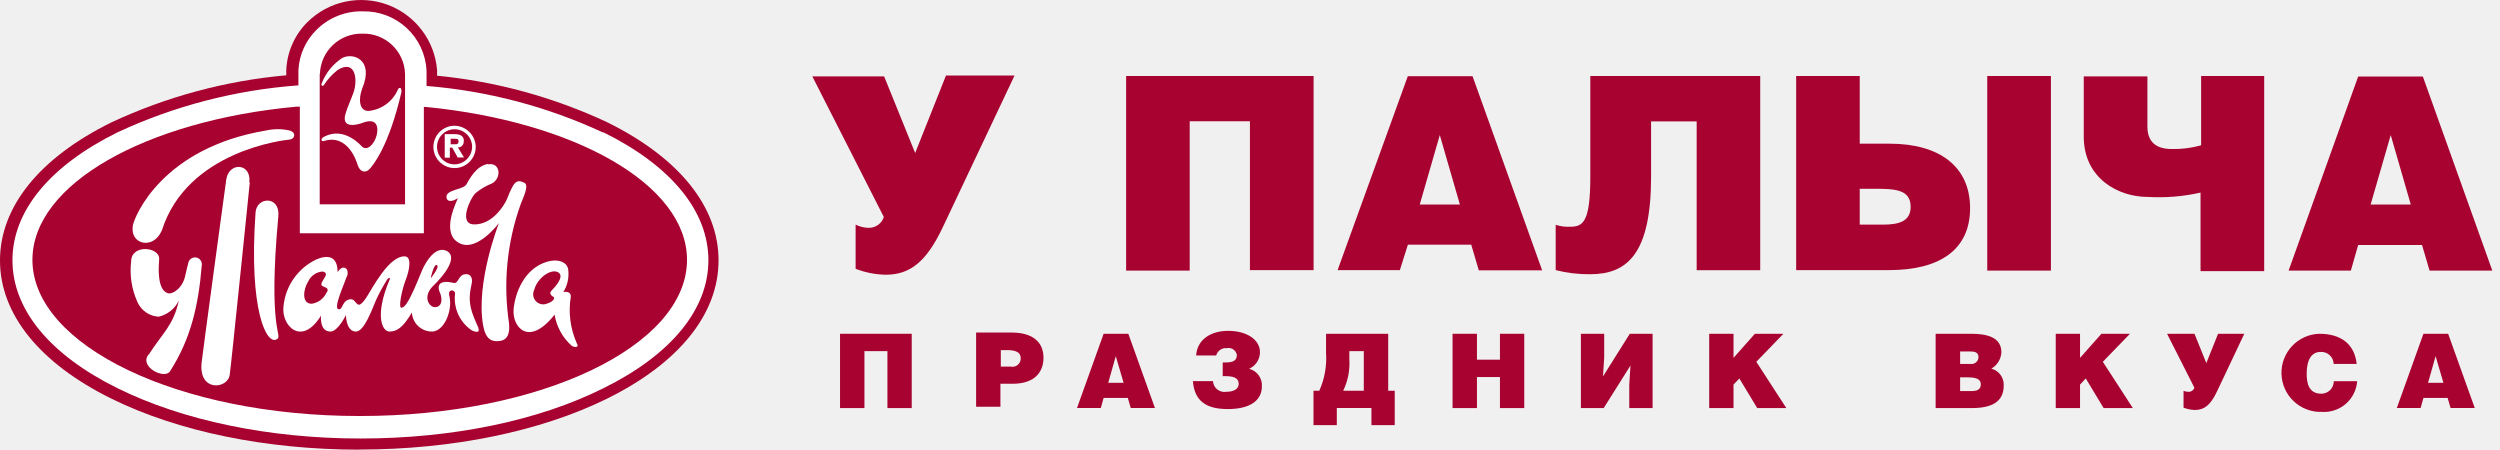
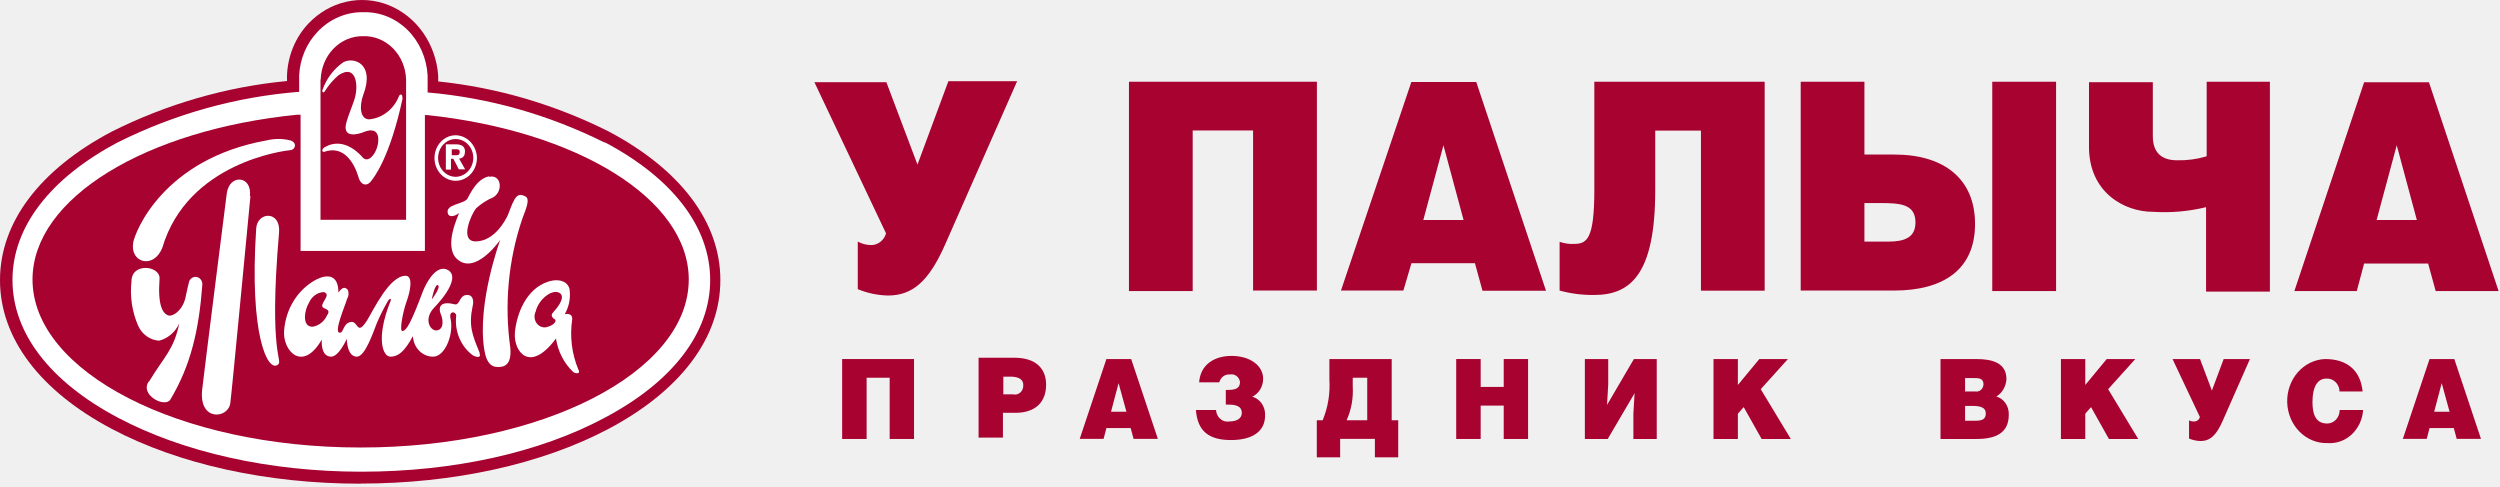
- <svg xmlns="http://www.w3.org/2000/svg" width="139" height="25" viewBox="0 0 139 25" fill="none">
-   <path d="M50.692 18.558V22.689H49.341V19.523H48.063V22.689H46.706V18.558H50.692Z" fill="#A70230" />
-   <path d="M62.472 21.282L62.037 19.803L61.618 21.282H62.472ZM62.735 18.558L64.214 22.683H62.869L62.707 22.125H61.361L61.205 22.683H59.882L61.361 18.558H62.735Z" fill="#A70230" />
-   <path d="M82.118 19.998H83.397V18.558H84.748V22.689H83.397V20.964H82.118V22.689H80.762V18.558H82.118V19.998Z" fill="#A70230" />
-   <path d="M91.884 18.558V22.689H90.588V21.377L90.655 20.322L89.165 22.689H87.897V18.558H89.193V19.875L89.126 20.93L90.616 18.558H91.884Z" fill="#A70230" />
-   <path d="M96.383 19.898L97.572 18.558H99.158L97.651 20.115L99.32 22.689H97.701L96.707 21.042L96.383 21.383V22.689H95.032V18.558H96.383V19.898Z" fill="#A70230" />
-   <path d="M115.65 19.898L116.839 18.558H118.425L116.917 20.115L118.586 22.689H116.962L115.968 21.042L115.65 21.383V22.689H114.299V18.558H115.65V19.898Z" fill="#A70230" />
-   <path d="M135.854 21.282L135.419 19.803L135 21.282H135.854ZM136.117 18.558L137.596 22.683H136.251L136.089 22.125H134.743L134.587 22.683H133.264L134.743 18.558H136.117Z" fill="#A70230" />
-   <path d="M13.444 18.764H13.79V19.763H14.086V18.764H14.438V18.496H13.444V18.764Z" fill="white" />
-   <path d="M16.855 19.763H17.15V18.764H17.647V18.496H16.855V19.763Z" fill="white" />
-   <path d="M78.278 4.226L74.37 15.018H77.832L78.278 13.605H81.801L82.22 15.029H85.743L81.874 4.237H78.278V4.226ZM78.937 11.372L80.053 7.509L81.17 11.372H78.937ZM50.883 8.508L49.158 4.248H45.166L49.141 12.065C49.085 12.242 48.973 12.396 48.822 12.505C48.671 12.613 48.489 12.67 48.304 12.668C48.049 12.664 47.799 12.603 47.572 12.489V14.945C48.107 15.153 48.674 15.264 49.247 15.275C50.598 15.275 51.514 14.555 52.424 12.623L56.41 4.198H52.597L50.883 8.508ZM62.607 15.046H66.147V6.744H69.496V15.018H73.036V4.226H62.613V15.018L62.607 15.046ZM122.344 8.09C121.822 8.232 121.282 8.298 120.742 8.285C119.887 8.285 119.396 7.894 119.396 7.04V4.248H115.857V7.598C115.857 9.937 117.805 10.948 119.396 10.948C120.387 11.008 121.381 10.928 122.35 10.708V15.074H125.889V4.226H122.383V8.062L122.344 8.09ZM110.491 15.046H114.031V4.226H110.491V15.018V15.046ZM134.71 4.254H131.115L127.246 15.046H130.707L131.115 13.622H134.665L135.084 15.046H138.573L134.71 4.254ZM131.807 11.372L132.924 7.509L134.04 11.372H131.807ZM88.422 9.815C88.422 12.344 88.02 12.606 87.306 12.606C87.032 12.621 86.757 12.585 86.496 12.5V15.018C87.122 15.177 87.766 15.254 88.411 15.247C90.438 15.247 91.8 14.169 91.8 9.82V6.75H94.335V15.024H97.868V4.226H88.422V9.809V9.815ZM105.076 7.989H103.401V4.226H99.867V15.018H105.037C107.828 15.018 109.537 13.901 109.537 11.573C109.537 9.245 107.812 7.989 105.07 7.989H105.076ZM104.702 12.489H103.401V10.496H104.283C105.4 10.496 106.232 10.552 106.232 11.501C106.232 12.31 105.573 12.489 104.702 12.489Z" fill="#A70230" />
-   <path d="M19.981 25C14.8 25 9.904 23.995 6.203 22.169C2.205 20.199 0 17.469 0 14.482C0 11.495 2.2 8.771 6.203 6.8C9.264 5.371 12.552 4.487 15.917 4.187V3.902C15.958 2.886 16.385 1.923 17.112 1.211C17.688 0.647 18.412 0.258 19.201 0.092C19.99 -0.075 20.811 -0.013 21.566 0.27C22.321 0.553 22.979 1.046 23.464 1.69C23.949 2.334 24.24 3.104 24.302 3.908V4.209C27.577 4.527 30.773 5.401 33.754 6.794C37.752 8.765 39.951 11.489 39.951 14.476C39.951 17.463 37.752 20.188 33.754 22.164C30.053 23.989 25.162 24.994 19.976 24.994" fill="#A70230" />
-   <path d="M33.475 7.369C30.386 5.934 27.067 5.059 23.671 4.784V3.913C23.621 3.014 23.223 2.17 22.561 1.558C21.9 0.947 21.027 0.616 20.126 0.636C19.651 0.625 19.179 0.709 18.738 0.885C18.296 1.06 17.895 1.323 17.558 1.658C16.954 2.25 16.593 3.047 16.547 3.891V4.751C13.068 5.005 9.663 5.888 6.498 7.358C2.73 9.217 0.647 11.741 0.647 14.476C0.647 17.212 2.724 19.735 6.498 21.595C10.116 23.381 14.906 24.386 19.998 24.386C25.089 24.386 29.88 23.403 33.497 21.595C37.266 19.735 39.343 17.212 39.343 14.476C39.343 11.741 37.266 9.217 33.497 7.358" fill="#A70230" />
-   <path d="M27.122 9.139C27.826 8.994 27.915 9.915 27.34 10.206C27.001 10.34 26.686 10.528 26.408 10.764C26.145 11.054 25.459 12.472 26.374 12.478C27.429 12.478 28.049 11.361 28.172 11.104C28.551 10.161 28.674 9.926 29.154 10.161C29.456 10.306 29.037 11.088 28.953 11.345C28.191 13.462 27.967 15.735 28.3 17.96C28.362 18.518 28.228 18.904 27.787 18.959C27.346 19.015 26.999 18.881 26.86 18.083C26.441 15.694 27.742 12.4 27.742 12.4C27.742 12.4 26.352 14.281 25.325 13.371C24.593 12.69 25.431 11.138 25.459 11.009C25.207 11.205 24.9 11.233 24.844 11.049C24.655 10.54 25.743 10.563 25.927 10.261C26.318 9.541 26.653 9.212 27.128 9.111" fill="white" />
-   <path d="M7.375 12.584C7.481 11.964 9.077 8.213 14.783 7.258C15.219 7.157 15.671 7.157 16.106 7.258C16.497 7.375 16.385 7.738 16.106 7.76C15.827 7.783 10.406 8.375 8.999 12.813C8.514 13.93 7.207 13.578 7.386 12.556" fill="white" />
-   <path d="M15.403 18.853C14.845 19.244 13.818 17.312 14.209 11.808C14.27 10.931 15.582 10.87 15.476 12.02C14.879 18.451 15.727 18.608 15.409 18.853" fill="white" />
-   <path d="M8.268 19.719C9.061 18.48 9.636 18.105 9.943 16.715C9.834 16.937 9.678 17.133 9.485 17.287C9.292 17.442 9.067 17.551 8.826 17.608C8.578 17.596 8.338 17.516 8.131 17.377C7.925 17.238 7.76 17.046 7.654 16.821C7.325 16.11 7.199 15.322 7.291 14.543C7.291 13.55 8.888 13.728 8.849 14.404C8.737 15.805 9.033 16.191 9.312 16.297C9.591 16.403 10.177 16.001 10.306 15.297C10.395 14.879 10.462 14.661 10.462 14.661C10.466 14.611 10.48 14.562 10.503 14.518C10.525 14.473 10.557 14.434 10.595 14.401C10.633 14.369 10.677 14.344 10.725 14.329C10.772 14.314 10.822 14.308 10.872 14.312C10.922 14.316 10.971 14.33 11.015 14.352C11.06 14.375 11.099 14.407 11.132 14.445C11.164 14.483 11.189 14.527 11.204 14.575C11.22 14.622 11.225 14.672 11.221 14.722C11.031 17.073 10.579 18.887 9.451 20.646C9.156 21.109 7.738 20.411 8.246 19.724" fill="white" />
-   <path d="M13.89 10.133C13.862 10.395 12.829 20.55 12.773 20.83C12.678 21.634 11.031 21.818 11.21 20.16C11.294 19.434 12.555 10.144 12.578 9.993C12.723 8.977 13.99 9.066 13.862 10.133" fill="white" />
-   <path d="M18.15 16.274C18.076 16.438 17.962 16.58 17.819 16.687C17.675 16.794 17.507 16.864 17.329 16.888C16.732 16.888 16.883 16.029 17.134 15.655C17.205 15.497 17.319 15.361 17.461 15.263C17.604 15.165 17.77 15.107 17.943 15.096C18.468 15.208 17.625 15.749 17.943 15.911L18.111 15.989C18.111 15.989 18.323 16.062 18.15 16.285V16.274ZM24.291 14.739C24.464 14.834 23.995 15.414 23.95 15.476C23.95 15.409 24.129 14.65 24.291 14.739ZM26.619 18.273C26.2 17.329 25.977 16.855 26.217 15.805C26.279 15.599 26.262 15.208 25.86 15.247C25.458 15.286 25.508 15.805 25.207 15.727C24.252 15.504 24.369 16.045 24.425 16.179C24.665 16.71 24.526 17.078 24.185 17.078C23.844 17.078 23.476 16.475 24.101 15.878C24.062 15.917 25.67 14.421 24.849 13.957C24.23 13.639 23.666 14.543 23.448 15.074C22.772 16.749 22.544 17.067 22.331 17.112C22.119 17.156 22.359 16.084 22.538 15.615C22.784 14.996 22.906 14.253 22.493 14.253C21.6 14.253 20.718 16.012 20.355 16.564C19.797 17.38 19.869 16.615 19.49 16.637C19.01 16.682 19.071 17.223 18.842 17.195C18.485 17.195 19.155 15.772 19.25 15.448C19.295 15.38 19.323 15.3 19.33 15.219C19.337 15.136 19.323 15.054 19.289 14.979C19.032 14.705 18.82 15.074 18.77 15.124C18.77 14.197 18.178 14.169 17.586 14.426C17.079 14.667 16.644 15.037 16.323 15.498C16.003 15.96 15.809 16.496 15.76 17.056C15.643 18.116 16.776 19.289 17.848 17.547C17.848 17.547 17.748 18.429 18.367 18.435C18.797 18.435 19.233 17.514 19.233 17.514C19.233 17.514 19.233 18.435 19.791 18.435C20.249 18.435 20.684 17.206 20.908 16.682C21.086 16.298 21.287 15.925 21.511 15.565C21.645 15.37 21.717 15.459 21.656 15.565C20.824 17.525 21.237 18.435 21.656 18.435C22.075 18.435 22.421 18.195 22.901 17.374C22.915 17.66 23.039 17.93 23.247 18.128C23.455 18.325 23.731 18.435 24.017 18.435C24.698 18.435 25.184 17.246 24.983 16.447C24.888 16.045 25.296 16.09 25.302 16.319C25.253 16.706 25.311 17.099 25.468 17.456C25.625 17.813 25.876 18.12 26.195 18.345C26.306 18.429 26.753 18.574 26.58 18.234" fill="white" />
-   <path d="M30.684 16.146C30.444 16.352 30.784 16.514 30.784 16.514C30.874 16.587 30.734 16.788 30.422 16.877C30.316 16.922 30.199 16.934 30.086 16.91C29.974 16.886 29.872 16.828 29.793 16.743C29.715 16.659 29.665 16.553 29.649 16.439C29.634 16.325 29.654 16.209 29.707 16.107C29.869 15.47 30.589 14.957 30.985 15.118C31.382 15.28 31.047 15.777 30.678 16.14L30.684 16.146ZM32.063 19.071C31.71 18.27 31.596 17.384 31.733 16.52C31.767 16.129 31.32 16.241 31.32 16.241C31.552 15.869 31.648 15.43 31.594 14.996C31.544 14.599 31.08 14.359 30.41 14.555C29.182 14.918 28.646 16.23 28.557 17.19C28.468 18.15 29.372 19.339 30.835 17.497C30.944 18.164 31.279 18.773 31.784 19.222C31.89 19.306 32.247 19.373 32.063 19.071Z" fill="white" />
-   <path d="M22.332 5.069C21.623 8.156 20.73 9.206 20.534 9.412C20.339 9.619 20.009 9.597 19.875 9.145C19.836 9.011 19.356 7.425 18.016 7.838C18.016 7.838 17.893 7.883 17.871 7.782C17.877 7.741 17.895 7.703 17.921 7.672C17.948 7.64 17.983 7.617 18.022 7.604C19.138 7.001 20.087 8.112 20.104 8.128C20.406 8.447 20.819 8.011 20.942 7.52C21.042 7.123 21.014 6.481 20.104 6.85C19.97 6.895 18.876 7.252 19.239 6.236C19.328 5.945 19.529 5.499 19.652 5.153C19.903 4.449 19.775 3.271 18.77 3.891C18.474 4.126 18.218 4.407 18.011 4.723C17.944 4.818 17.832 4.773 17.888 4.634C18.112 4.054 18.512 3.56 19.032 3.221C19.63 2.914 20.802 3.305 20.149 4.896C19.909 5.51 19.976 6.169 20.478 6.169C20.835 6.137 21.177 6.009 21.467 5.799C21.757 5.589 21.984 5.303 22.125 4.974C22.192 4.823 22.354 4.874 22.309 5.075" fill="white" />
-   <path d="M19.981 23.13C9.932 23.13 1.803 19.222 1.803 14.449C1.803 10.222 8.123 6.705 16.486 5.929H16.671V12.969H23.566V5.946H23.683C31.957 6.761 38.198 10.256 38.198 14.449C38.198 19.244 30.058 23.13 20.02 23.13H19.981ZM17.787 4.104C17.808 3.495 18.067 2.92 18.509 2.502C18.951 2.084 19.54 1.857 20.149 1.87C20.759 1.854 21.351 2.079 21.796 2.498C22.24 2.916 22.501 3.493 22.521 4.104V11.361H17.776V4.115L17.787 4.104ZM33.52 7.364C30.431 5.928 27.111 5.053 23.716 4.779V3.908C23.666 3.009 23.268 2.164 22.606 1.553C21.945 0.941 21.072 0.611 20.171 0.631C19.696 0.619 19.224 0.704 18.783 0.879C18.341 1.055 17.94 1.318 17.603 1.653C16.999 2.245 16.638 3.041 16.592 3.886V4.746C13.113 5 9.708 5.883 6.543 7.353C2.775 9.212 0.692 11.735 0.692 14.471C0.692 17.206 2.769 19.73 6.543 21.589C10.161 23.376 14.951 24.381 20.043 24.381C25.134 24.381 29.924 23.398 33.542 21.589C37.311 19.73 39.387 17.206 39.387 14.471C39.387 11.735 37.311 9.212 33.542 7.353" fill="white" />
-   <path d="M25.24 9.139C25.049 9.133 24.863 9.07 24.707 8.959C24.551 8.847 24.431 8.692 24.362 8.513C24.293 8.334 24.278 8.139 24.32 7.952C24.361 7.765 24.457 7.594 24.595 7.46C24.732 7.327 24.907 7.237 25.095 7.202C25.284 7.167 25.478 7.188 25.655 7.263C25.831 7.338 25.982 7.463 26.088 7.623C26.194 7.783 26.251 7.97 26.251 8.162C26.248 8.293 26.221 8.422 26.169 8.541C26.117 8.661 26.042 8.769 25.948 8.86C25.854 8.951 25.743 9.022 25.622 9.07C25.5 9.118 25.371 9.141 25.24 9.139ZM25.24 6.99C25.009 6.996 24.784 7.071 24.595 7.205C24.405 7.338 24.259 7.525 24.175 7.741C24.092 7.957 24.073 8.193 24.123 8.42C24.173 8.646 24.288 8.853 24.454 9.014C24.621 9.175 24.831 9.283 25.059 9.326C25.287 9.368 25.523 9.342 25.736 9.251C25.949 9.16 26.131 9.008 26.258 8.815C26.385 8.621 26.453 8.394 26.452 8.162C26.444 7.847 26.313 7.547 26.086 7.328C25.86 7.108 25.556 6.987 25.24 6.99Z" fill="white" />
-   <path d="M25.302 8.022H25.056V7.715H25.285C25.385 7.715 25.497 7.715 25.497 7.855C25.497 7.994 25.424 8.022 25.302 8.022ZM25.793 7.855C25.793 7.565 25.609 7.464 25.285 7.458H24.727V8.765H25.011V8.207H25.14L25.257 8.408L25.447 8.754H25.799L25.458 8.195C25.502 8.197 25.547 8.189 25.588 8.173C25.629 8.156 25.666 8.131 25.697 8.098C25.728 8.066 25.751 8.028 25.766 7.986C25.78 7.944 25.786 7.899 25.782 7.855" fill="white" />
-   <path d="M122.013 18.558L122.672 20.188L123.325 18.558H124.783L123.258 21.779C122.907 22.516 122.561 22.795 122.041 22.795C121.823 22.79 121.608 22.746 121.405 22.667V21.729C121.492 21.768 121.588 21.787 121.684 21.785C121.756 21.787 121.826 21.766 121.884 21.724C121.943 21.683 121.986 21.624 122.008 21.556L120.489 18.558H122.013Z" fill="#A70230" />
-   <path d="M129.753 20.244C129.751 20.15 129.731 20.058 129.693 19.972C129.655 19.887 129.599 19.81 129.53 19.747C129.461 19.683 129.38 19.635 129.291 19.604C129.203 19.574 129.109 19.561 129.016 19.568C128.541 19.568 128.251 19.976 128.251 20.774C128.251 21.332 128.379 21.891 129.066 21.891C129.157 21.891 129.248 21.872 129.332 21.837C129.417 21.802 129.493 21.751 129.558 21.686C129.622 21.621 129.673 21.544 129.707 21.459C129.742 21.375 129.759 21.284 129.758 21.193H131.059C131.023 21.68 130.796 22.134 130.427 22.454C130.057 22.774 129.576 22.935 129.088 22.901C128.512 22.919 127.953 22.707 127.533 22.312C127.113 21.918 126.867 21.372 126.85 20.796C126.832 20.22 127.044 19.661 127.438 19.241C127.833 18.821 128.378 18.575 128.954 18.558C130.216 18.558 130.92 19.183 131.031 20.233H129.747L129.753 20.244Z" fill="#A70230" />
-   <path d="M108.983 21.745H109.575C109.91 21.745 110.133 21.678 110.133 21.366C110.133 21.053 109.821 20.981 109.391 20.981H108.983V21.745ZM108.983 20.233H109.542C109.596 20.243 109.653 20.241 109.707 20.228C109.761 20.215 109.812 20.191 109.856 20.156C109.9 20.122 109.936 20.078 109.961 20.029C109.987 19.98 110.002 19.925 110.005 19.87C110.005 19.546 109.743 19.54 109.447 19.54H108.983V20.227V20.233ZM107.632 18.558H109.603C110.53 18.558 111.278 18.775 111.278 19.596C111.266 19.78 111.209 19.959 111.112 20.116C111.015 20.273 110.88 20.403 110.72 20.495C110.926 20.55 111.107 20.674 111.232 20.847C111.357 21.02 111.419 21.231 111.406 21.444C111.406 22.365 110.703 22.689 109.631 22.689H107.621V18.563L107.632 18.558Z" fill="#A70230" />
-   <path d="M75.023 19.523V19.97C75.063 20.574 74.946 21.178 74.683 21.723H75.827V19.523H75.018H75.023ZM77.184 18.558V21.723H77.547V23.638H76.252V22.683H74.326V23.638H73.03V21.723H73.354C73.65 21.063 73.778 20.34 73.728 19.618V18.558H77.162H77.184Z" fill="#A70230" />
-   <path d="M67.995 20.154H68.106C68.53 20.154 68.77 20.07 68.77 19.735C68.759 19.673 68.736 19.614 68.701 19.562C68.667 19.509 68.623 19.464 68.571 19.428C68.519 19.393 68.46 19.369 68.399 19.356C68.337 19.343 68.274 19.343 68.212 19.355C68.081 19.343 67.95 19.377 67.842 19.451C67.734 19.526 67.655 19.636 67.62 19.763H66.504C66.576 18.803 67.408 18.395 68.29 18.395C69.329 18.395 70.055 18.892 70.055 19.584C70.052 19.779 69.995 19.97 69.888 20.133C69.781 20.296 69.63 20.425 69.452 20.505C69.665 20.56 69.853 20.687 69.983 20.866C70.112 21.044 70.175 21.262 70.161 21.482C70.161 22.264 69.507 22.744 68.268 22.744C67.029 22.744 66.415 22.275 66.325 21.192H67.442C67.447 21.282 67.471 21.369 67.512 21.449C67.553 21.528 67.61 21.598 67.68 21.654C67.751 21.71 67.832 21.75 67.919 21.773C68.005 21.795 68.096 21.799 68.184 21.784C68.642 21.784 68.871 21.594 68.871 21.348C68.871 20.974 68.519 20.913 68.095 20.913H67.983V20.159L67.995 20.154Z" fill="#A70230" />
-   <path d="M55.634 20.383H56.192C56.262 20.399 56.334 20.398 56.404 20.381C56.473 20.364 56.538 20.33 56.592 20.284C56.647 20.237 56.689 20.178 56.717 20.112C56.744 20.046 56.756 19.974 56.75 19.903C56.75 19.517 56.315 19.467 56.03 19.467H55.645V20.383H55.634ZM55.634 22.616H54.272V18.49H56.259C57.448 18.49 58.018 19.049 58.018 19.886C58.018 20.723 57.493 21.337 56.304 21.337H55.623V22.622L55.634 22.616Z" fill="#A70230" />
+ <svg xmlns="http://www.w3.org/2000/svg" width="180" height="35" viewBox="0 0 180 35" fill="none">
+   <path d="M65.81 25.851V31.606H64.056V27.197H62.396V31.606H60.635V25.851H65.81Z" fill="#A70230" />
+   <path d="M81.103 29.646L80.538 27.585L79.994 29.646H81.103ZM81.444 25.851L83.365 31.598H81.618L81.408 30.821H79.661L79.458 31.598H77.74L79.661 25.851H81.444Z" fill="#A70230" />
+   <path d="M106.608 27.858H108.268V25.851H110.022V31.606H108.268V29.203H106.608V31.606H104.847V25.851H106.608V27.858Z" fill="#A70230" />
+   <path d="M119.285 25.851V31.606H117.604V29.779L117.691 28.309L115.756 31.606H114.11V25.851H115.792V27.686L115.705 29.156L117.64 25.851H119.285Z" fill="#A70230" />
+   <path d="M125.127 27.718L126.671 25.851H128.729L126.772 28.021L128.939 31.606H126.837L125.547 29.312L125.127 29.786V31.606H123.373V25.851H125.127V27.718Z" fill="#A70230" />
+   <path d="M150.14 27.718L151.683 25.851H153.742L151.785 28.021L153.952 31.606H151.843L150.553 29.312L150.14 29.786V31.606H148.386V25.851H150.14V27.718Z" fill="#A70230" />
+   <path d="M176.369 29.646L175.804 27.585L175.26 29.646H176.369ZM176.71 25.851L178.63 31.598H176.883L176.673 30.821H174.927L174.724 31.598H173.006L174.927 25.851H176.71Z" fill="#A70230" />
+   <path d="M17.454 26.138H17.904V27.53H18.288V26.138H18.744V25.765H17.454V26.138Z" fill="white" />
+   <path d="M21.881 27.53H22.265V26.138H22.91V25.765H21.881V27.53Z" fill="white" />
+   <path d="M101.623 5.887L96.549 20.92H101.043L101.623 18.952H106.196L106.74 20.935H111.313L106.29 5.902H101.623V5.887ZM102.478 15.841L103.928 10.459L105.377 15.841H102.478ZM66.058 11.851L63.818 5.918H58.636L63.796 16.805C63.723 17.052 63.578 17.267 63.382 17.418C63.186 17.57 62.95 17.649 62.709 17.645C62.379 17.641 62.054 17.556 61.76 17.397V20.819C62.454 21.107 63.19 21.262 63.934 21.277C65.688 21.277 66.877 20.274 68.058 17.583L73.233 5.848H68.283L66.058 11.851ZM81.278 20.958H85.873V9.394H90.222V20.92H94.817V5.887H81.285V20.92L81.278 20.958ZM158.83 11.268C158.153 11.467 157.452 11.558 156.75 11.54C155.641 11.54 155.003 10.996 155.003 9.806V5.918H150.408V10.584C150.408 13.842 152.938 15.25 155.003 15.25C156.29 15.334 157.581 15.222 158.837 14.916V20.997H163.432V5.887H158.881V11.229L158.83 11.268ZM143.443 20.958H148.038V5.887H143.443V20.92V20.958ZM174.884 5.925H170.216L165.194 20.958H169.687L170.216 18.975H174.826L175.37 20.958H179.9L174.884 5.925ZM171.115 15.841L172.565 10.459L174.014 15.841H171.115ZM114.792 13.671C114.792 17.194 114.27 17.56 113.343 17.56C112.987 17.58 112.63 17.53 112.292 17.412V20.92C113.104 21.142 113.94 21.249 114.778 21.238C117.409 21.238 119.177 19.738 119.177 13.679V9.402H122.468V20.927H127.056V5.887H114.792V13.664V13.671ZM136.412 11.128H134.238V5.887H129.65V20.92H136.362C139.986 20.92 142.203 19.364 142.203 16.121C142.203 12.878 139.964 11.128 136.405 11.128H136.412ZM135.927 17.397H134.238V14.62H135.383C136.833 14.62 137.913 14.698 137.913 16.02C137.913 17.148 137.058 17.397 135.927 17.397Z" fill="#A70230" />
+   <path d="M25.94 34.825C19.214 34.825 12.858 33.425 8.052 30.882C2.863 28.137 0 24.334 0 20.173C0 16.013 2.856 12.217 8.052 9.472C12.027 7.482 16.295 6.25 20.664 5.833V5.436C20.717 4.02 21.271 2.679 22.215 1.687C22.962 0.901 23.904 0.36 24.928 0.128C25.952 -0.105 27.017 -0.019 27.997 0.376C28.977 0.77 29.832 1.457 30.462 2.354C31.091 3.252 31.468 4.324 31.55 5.444V5.864C35.801 6.306 39.951 7.524 43.821 9.464C49.01 12.21 51.866 16.005 51.866 20.166C51.866 24.326 49.01 28.122 43.821 30.875C39.015 33.418 32.666 34.818 25.933 34.818" fill="#A70230" />
+   <path d="M43.458 10.265C39.448 8.266 35.139 7.046 30.731 6.665V5.451C30.666 4.199 30.149 3.022 29.29 2.17C28.431 1.318 27.298 0.858 26.129 0.886C25.512 0.87 24.899 0.988 24.326 1.232C23.753 1.477 23.232 1.843 22.795 2.309C22.01 3.134 21.542 4.244 21.483 5.42V6.618C16.965 6.972 12.545 8.202 8.437 10.25C3.544 12.84 0.841 16.355 0.841 20.166C0.841 23.976 3.537 27.491 8.437 30.081C13.133 32.57 19.352 33.97 25.962 33.97C32.572 33.97 38.791 32.601 43.487 30.081C48.38 27.491 51.076 23.976 51.076 20.166C51.076 16.355 48.38 12.84 43.487 10.25" fill="#A70230" />
+   <path d="M35.211 12.731C36.124 12.529 36.24 13.812 35.493 14.216C35.053 14.403 34.644 14.666 34.283 14.994C33.942 15.398 33.051 17.374 34.239 17.381C35.609 17.381 36.414 15.826 36.573 15.468C37.066 14.154 37.225 13.827 37.849 14.154C38.24 14.356 37.697 15.445 37.588 15.803C36.598 18.752 36.307 21.919 36.74 25.018C36.819 25.796 36.645 26.333 36.073 26.411C35.5 26.488 35.051 26.302 34.87 25.19C34.326 21.861 36.015 17.273 36.015 17.273C36.015 17.273 34.21 19.893 32.877 18.626C31.927 17.677 33.014 15.515 33.051 15.336C32.724 15.608 32.326 15.647 32.253 15.39C32.007 14.683 33.42 14.714 33.659 14.294C34.167 13.291 34.602 12.832 35.218 12.692" fill="white" />
+   <path d="M9.574 17.53C9.711 16.666 11.784 11.44 19.191 10.11C19.757 9.97 20.344 9.97 20.909 10.11C21.416 10.274 21.272 10.779 20.909 10.81C20.547 10.841 13.509 11.666 11.683 17.849C11.052 19.404 9.356 18.914 9.588 17.491" fill="white" />
+   <path d="M19.997 26.263C19.273 26.808 17.939 24.117 18.446 16.448C18.526 15.227 20.229 15.142 20.092 16.744C19.316 25.703 20.418 25.921 20.005 26.263" fill="white" />
+   <path d="M10.734 27.468C11.763 25.742 12.51 25.221 12.908 23.284C12.767 23.593 12.564 23.866 12.313 24.081C12.063 24.296 11.771 24.449 11.459 24.529C11.136 24.511 10.824 24.399 10.556 24.206C10.288 24.013 10.074 23.745 9.937 23.432C9.51 22.441 9.347 21.343 9.466 20.259C9.466 18.875 11.539 19.123 11.488 20.064C11.343 22.017 11.727 22.553 12.089 22.701C12.452 22.849 13.213 22.289 13.379 21.309C13.495 20.726 13.582 20.422 13.582 20.422C13.588 20.353 13.605 20.285 13.635 20.223C13.665 20.161 13.706 20.106 13.755 20.061C13.804 20.016 13.862 19.981 13.924 19.96C13.985 19.939 14.05 19.93 14.115 19.936C14.18 19.942 14.243 19.961 14.301 19.993C14.358 20.024 14.41 20.068 14.452 20.121C14.494 20.174 14.526 20.236 14.546 20.302C14.566 20.368 14.573 20.438 14.568 20.508C14.322 23.782 13.735 26.309 12.271 28.759C11.886 29.405 10.045 28.433 10.705 27.476" fill="white" />
+   <path d="M18.032 14.116C17.995 14.481 16.655 28.628 16.582 29.016C16.459 30.136 14.321 30.393 14.553 28.083C14.661 27.072 16.299 14.131 16.328 13.921C16.517 12.506 18.162 12.63 17.995 14.116" fill="white" />
+   <path d="M23.562 22.67C23.466 22.898 23.318 23.096 23.132 23.245C22.946 23.395 22.727 23.491 22.497 23.526C21.721 23.526 21.917 22.328 22.243 21.807C22.336 21.587 22.483 21.399 22.668 21.262C22.853 21.125 23.07 21.044 23.294 21.029C23.975 21.185 22.881 21.939 23.294 22.165L23.511 22.274C23.511 22.274 23.787 22.375 23.562 22.686V22.67ZM31.535 20.532C31.759 20.664 31.151 21.473 31.093 21.558C31.093 21.465 31.325 20.407 31.535 20.532ZM34.557 25.454C34.014 24.14 33.724 23.479 34.035 22.017C34.115 21.729 34.093 21.185 33.571 21.239C33.05 21.294 33.115 22.017 32.724 21.908C31.484 21.597 31.636 22.351 31.709 22.538C32.02 23.277 31.839 23.79 31.397 23.79C30.955 23.79 30.477 22.95 31.288 22.118C31.238 22.172 33.325 20.088 32.26 19.443C31.455 19 30.723 20.259 30.44 20.998C29.563 23.331 29.266 23.775 28.991 23.837C28.715 23.899 29.027 22.406 29.259 21.753C29.578 20.889 29.737 19.855 29.201 19.855C28.041 19.855 26.896 22.305 26.425 23.075C25.7 24.21 25.794 23.145 25.302 23.176C24.678 23.238 24.758 23.992 24.461 23.953C23.997 23.953 24.867 21.97 24.99 21.519C25.049 21.424 25.085 21.314 25.094 21.2C25.103 21.085 25.085 20.971 25.041 20.866C24.707 20.485 24.432 20.998 24.367 21.068C24.367 19.777 23.598 19.738 22.83 20.096C22.172 20.432 21.607 20.947 21.191 21.589C20.775 22.232 20.523 22.98 20.46 23.759C20.308 25.237 21.779 26.87 23.171 24.443C23.171 24.443 23.04 25.672 23.845 25.68C24.403 25.68 24.968 24.397 24.968 24.397C24.968 24.397 24.968 25.68 25.693 25.68C26.287 25.68 26.853 23.969 27.143 23.238C27.374 22.703 27.635 22.183 27.925 21.683C28.099 21.41 28.194 21.535 28.114 21.683C27.034 24.412 27.57 25.68 28.114 25.68C28.657 25.68 29.107 25.346 29.73 24.202C29.749 24.601 29.91 24.977 30.18 25.252C30.449 25.527 30.807 25.68 31.18 25.68C32.064 25.68 32.694 24.023 32.434 22.911C32.31 22.351 32.839 22.414 32.847 22.733C32.784 23.272 32.858 23.819 33.063 24.316C33.267 24.813 33.593 25.242 34.006 25.555C34.151 25.672 34.731 25.874 34.506 25.4" fill="white" />
+   <path d="M39.835 22.491C39.523 22.779 39.965 23.005 39.965 23.005C40.081 23.106 39.9 23.386 39.494 23.51C39.357 23.573 39.205 23.589 39.059 23.555C38.913 23.522 38.78 23.441 38.678 23.323C38.577 23.206 38.512 23.058 38.492 22.899C38.472 22.741 38.498 22.579 38.566 22.437C38.776 21.55 39.712 20.835 40.226 21.06C40.741 21.286 40.306 21.978 39.828 22.483L39.835 22.491ZM41.625 26.566C41.167 25.451 41.018 24.216 41.197 23.012C41.241 22.468 40.661 22.623 40.661 22.623C40.961 22.106 41.086 21.494 41.016 20.889C40.951 20.337 40.349 20.003 39.48 20.275C37.885 20.78 37.189 22.608 37.073 23.945C36.957 25.283 38.132 26.94 40.03 24.373C40.172 25.302 40.607 26.151 41.263 26.776C41.4 26.893 41.864 26.986 41.625 26.566Z" fill="white" />
+   <path d="M28.992 7.061C28.072 11.362 26.912 12.824 26.658 13.112C26.405 13.399 25.977 13.368 25.803 12.739C25.752 12.552 25.129 10.343 23.39 10.919C23.39 10.919 23.23 10.981 23.201 10.841C23.209 10.784 23.232 10.731 23.266 10.687C23.301 10.643 23.346 10.61 23.397 10.592C24.846 9.752 26.079 11.3 26.1 11.323C26.492 11.766 27.028 11.16 27.188 10.475C27.318 9.923 27.282 9.029 26.1 9.542C25.926 9.604 24.506 10.102 24.977 8.687C25.093 8.282 25.354 7.66 25.513 7.178C25.839 6.198 25.673 4.557 24.368 5.42C23.985 5.748 23.652 6.139 23.382 6.579C23.295 6.711 23.151 6.649 23.223 6.455C23.514 5.648 24.034 4.96 24.709 4.487C25.484 4.059 27.006 4.604 26.158 6.82C25.847 7.676 25.934 8.593 26.586 8.593C27.049 8.549 27.493 8.371 27.869 8.078C28.246 7.785 28.541 7.388 28.724 6.929C28.811 6.719 29.021 6.789 28.963 7.069" fill="white" />
+   <path d="M25.94 32.22C12.894 32.22 2.341 26.776 2.341 20.127C2.341 14.24 10.545 9.34 21.403 8.259H21.642V18.066H30.593V8.283H30.745C41.486 9.418 49.59 14.287 49.59 20.127C49.59 26.808 39.022 32.22 25.991 32.22H25.94ZM23.091 5.716C23.118 4.869 23.455 4.067 24.029 3.485C24.603 2.903 25.367 2.587 26.157 2.605C26.949 2.582 27.718 2.897 28.295 3.479C28.872 4.062 29.211 4.866 29.238 5.716V15.826H23.077V5.732L23.091 5.716ZM43.516 10.258C39.506 8.258 35.196 7.039 30.789 6.657V5.444C30.723 4.191 30.206 3.015 29.348 2.163C28.489 1.311 27.355 0.851 26.186 0.879C25.57 0.863 24.957 0.98 24.384 1.225C23.811 1.47 23.29 1.836 22.852 2.302C22.068 3.127 21.6 4.236 21.54 5.413V6.611C17.023 6.964 12.602 8.195 8.494 10.242C3.602 12.832 0.898 16.347 0.898 20.158C0.898 23.969 3.595 27.484 8.494 30.074C13.191 32.563 19.409 33.962 26.02 33.962C32.63 33.962 38.848 32.594 43.545 30.074C48.437 27.484 51.133 23.969 51.133 20.158C51.133 16.347 48.437 12.832 43.545 10.242" fill="white" />
+   <path d="M32.767 12.731C32.518 12.722 32.277 12.634 32.075 12.479C31.872 12.324 31.716 12.109 31.627 11.859C31.537 11.61 31.518 11.338 31.572 11.077C31.626 10.816 31.75 10.578 31.929 10.392C32.108 10.207 32.334 10.082 32.579 10.033C32.823 9.984 33.076 10.014 33.305 10.118C33.535 10.222 33.73 10.396 33.868 10.619C34.005 10.842 34.079 11.103 34.079 11.37C34.076 11.552 34.04 11.731 33.972 11.898C33.905 12.065 33.807 12.216 33.686 12.342C33.564 12.469 33.42 12.568 33.262 12.635C33.105 12.701 32.937 12.734 32.767 12.731ZM32.767 9.737C32.466 9.746 32.175 9.85 31.929 10.036C31.683 10.223 31.494 10.482 31.385 10.783C31.276 11.084 31.252 11.413 31.317 11.729C31.381 12.044 31.531 12.332 31.747 12.556C31.963 12.781 32.236 12.932 32.532 12.991C32.828 13.05 33.134 13.013 33.41 12.887C33.687 12.76 33.923 12.549 34.088 12.279C34.254 12.009 34.341 11.693 34.34 11.37C34.33 10.931 34.16 10.513 33.866 10.207C33.571 9.902 33.177 9.733 32.767 9.737Z" fill="white" />
+   <path d="M32.847 11.175H32.528V10.747H32.825C32.956 10.747 33.101 10.747 33.101 10.942C33.101 11.136 33.007 11.175 32.847 11.175ZM33.485 10.942C33.485 10.537 33.246 10.397 32.825 10.39H32.101V12.21H32.47V11.432H32.637L32.789 11.712L33.035 12.194H33.492L33.05 11.416C33.108 11.419 33.165 11.408 33.219 11.385C33.272 11.361 33.321 11.326 33.36 11.281C33.4 11.236 33.431 11.183 33.45 11.124C33.468 11.066 33.476 11.004 33.47 10.942" fill="white" />
+   <path d="M158.401 25.851L159.256 28.122L160.104 25.851H161.995L160.017 30.338C159.56 31.365 159.111 31.754 158.437 31.754C158.154 31.747 157.874 31.686 157.611 31.575V30.268C157.724 30.324 157.848 30.35 157.973 30.346C158.066 30.349 158.157 30.32 158.233 30.262C158.309 30.205 158.365 30.122 158.393 30.027L156.422 25.851H158.401Z" fill="#A70230" />
+   <path d="M168.448 28.2C168.446 28.069 168.42 27.941 168.37 27.822C168.32 27.703 168.249 27.596 168.159 27.508C168.069 27.419 167.964 27.352 167.849 27.309C167.734 27.266 167.612 27.249 167.491 27.259C166.875 27.259 166.498 27.826 166.498 28.939C166.498 29.716 166.665 30.494 167.556 30.494C167.675 30.494 167.793 30.469 167.902 30.42C168.012 30.371 168.111 30.299 168.195 30.209C168.278 30.118 168.344 30.011 168.389 29.893C168.434 29.775 168.456 29.649 168.455 29.522H170.144C170.098 30.201 169.802 30.833 169.323 31.279C168.843 31.725 168.219 31.949 167.585 31.902C166.838 31.926 166.111 31.631 165.566 31.081C165.021 30.532 164.702 29.772 164.679 28.97C164.656 28.167 164.931 27.388 165.443 26.803C165.956 26.218 166.664 25.876 167.411 25.851C169.05 25.851 169.963 26.722 170.108 28.184H168.441L168.448 28.2Z" fill="#A70230" />
+   <path d="M141.485 30.292H142.254C142.688 30.292 142.978 30.198 142.978 29.763C142.978 29.327 142.572 29.226 142.014 29.226H141.485V30.292ZM141.485 28.184H142.21C142.281 28.199 142.354 28.197 142.425 28.178C142.495 28.16 142.561 28.126 142.618 28.078C142.675 28.03 142.722 27.97 142.755 27.901C142.788 27.832 142.808 27.756 142.812 27.679C142.812 27.228 142.471 27.22 142.087 27.22H141.485V28.176V28.184ZM139.731 25.851H142.29C143.493 25.851 144.464 26.154 144.464 27.298C144.449 27.554 144.375 27.803 144.249 28.022C144.122 28.24 143.947 28.422 143.739 28.55C144.007 28.626 144.242 28.8 144.404 29.041C144.567 29.281 144.647 29.575 144.631 29.872C144.631 31.155 143.718 31.606 142.326 31.606H139.717V25.859L139.731 25.851Z" fill="#A70230" />
+   <path d="M97.397 27.197V27.819C97.449 28.66 97.296 29.501 96.955 30.261H98.441V27.197H97.39H97.397ZM100.202 25.851V30.261H100.673V32.928H98.992V31.598H96.491V32.928H94.81V30.261H95.23C95.614 29.341 95.78 28.334 95.716 27.329V25.851H100.173H100.202Z" fill="#A70230" />
+   <path d="M88.273 28.074H88.418C88.968 28.074 89.28 27.958 89.28 27.491C89.265 27.405 89.235 27.323 89.19 27.25C89.146 27.176 89.088 27.113 89.021 27.064C88.953 27.015 88.877 26.981 88.797 26.963C88.718 26.946 88.635 26.945 88.555 26.962C88.385 26.945 88.215 26.992 88.075 27.096C87.934 27.2 87.832 27.353 87.787 27.53H86.337C86.432 26.192 87.511 25.625 88.657 25.625C90.005 25.625 90.947 26.317 90.947 27.281C90.944 27.553 90.869 27.818 90.731 28.046C90.592 28.273 90.395 28.453 90.164 28.564C90.442 28.64 90.686 28.817 90.854 29.066C91.022 29.315 91.104 29.619 91.085 29.925C91.085 31.014 90.237 31.683 88.628 31.683C87.019 31.683 86.221 31.03 86.106 29.521H87.555C87.561 29.645 87.593 29.767 87.646 29.878C87.699 29.989 87.774 30.087 87.865 30.165C87.956 30.242 88.061 30.299 88.174 30.33C88.287 30.361 88.404 30.366 88.519 30.345C89.113 30.345 89.41 30.081 89.41 29.739C89.41 29.218 88.954 29.132 88.403 29.132H88.258V28.082L88.273 28.074Z" fill="#A70230" />
+   <path d="M72.225 28.394H72.95C73.041 28.416 73.135 28.415 73.225 28.391C73.316 28.367 73.399 28.32 73.47 28.256C73.54 28.19 73.596 28.108 73.631 28.016C73.667 27.924 73.682 27.824 73.675 27.725C73.675 27.188 73.11 27.118 72.74 27.118H72.24V28.394H72.225ZM72.225 31.505H70.457V25.757H73.037C74.581 25.757 75.32 26.535 75.32 27.702C75.32 28.868 74.639 29.724 73.095 29.724H72.211V31.512L72.225 31.505Z" fill="#A70230" />
</svg>
